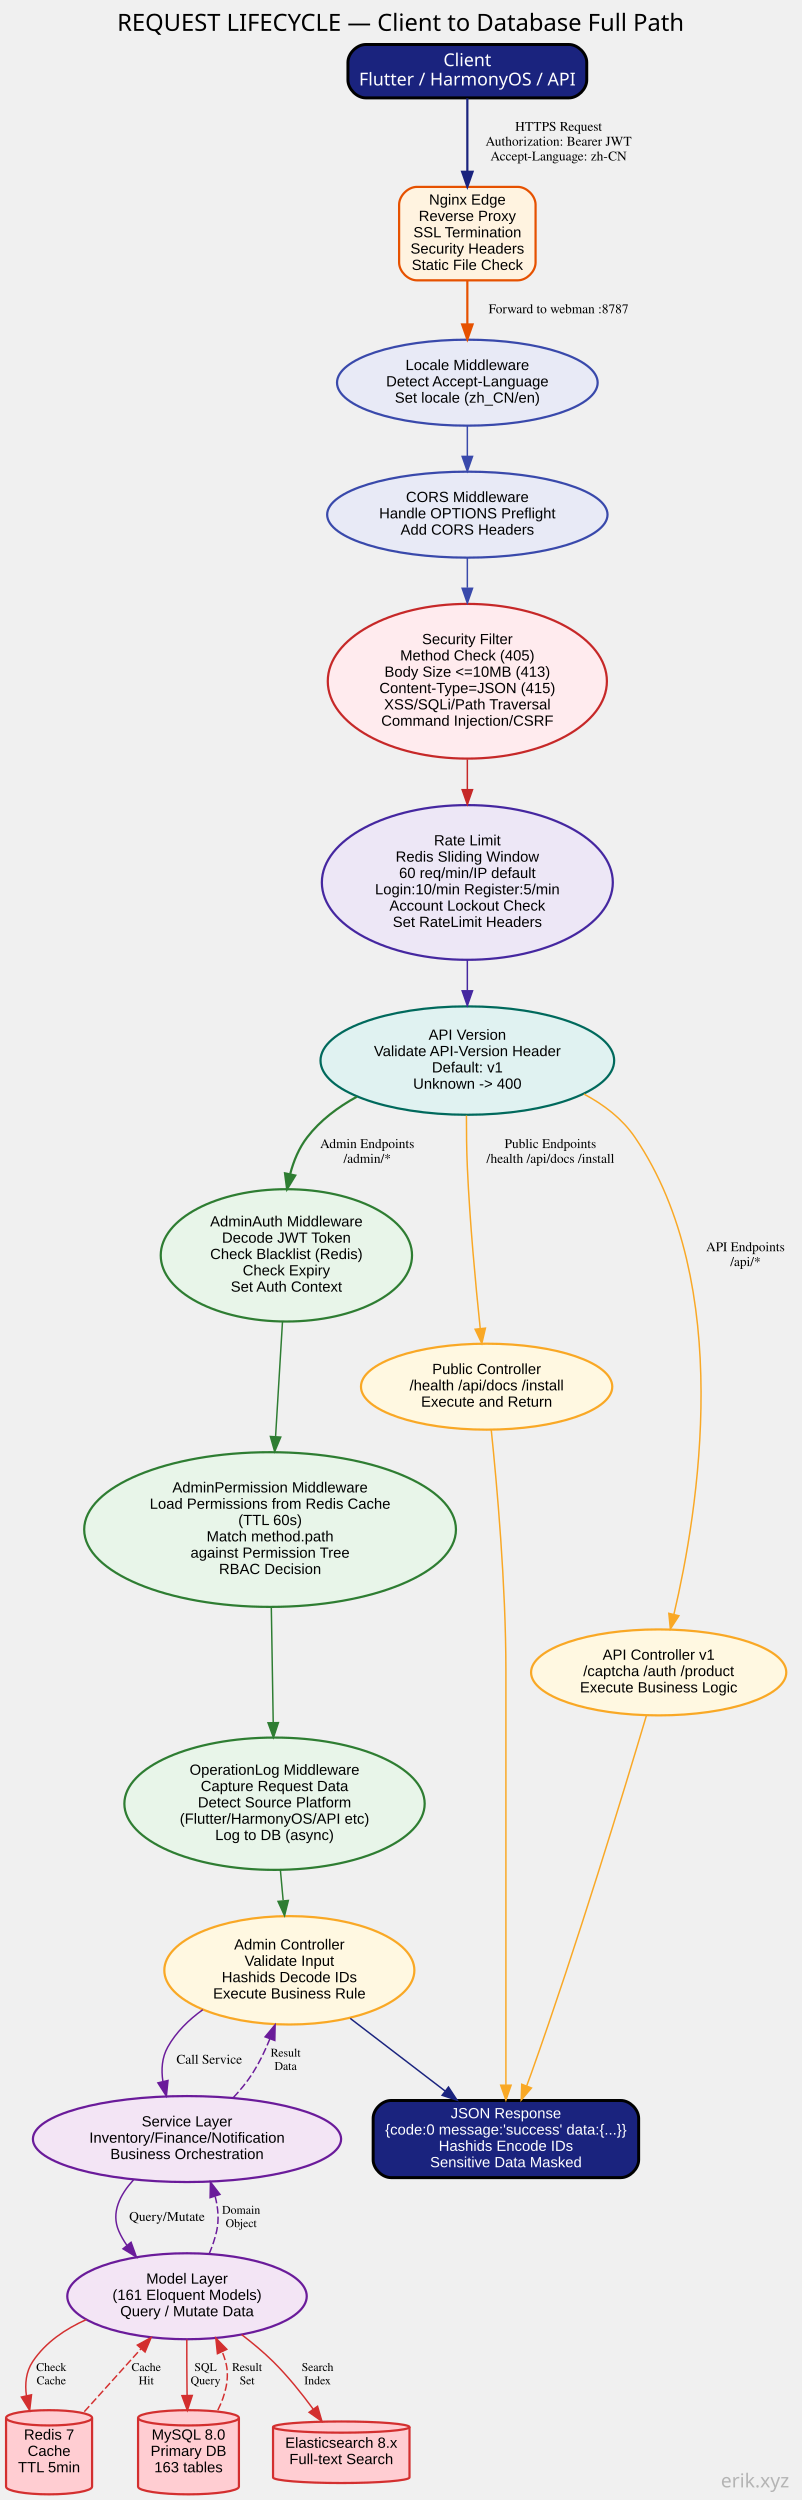
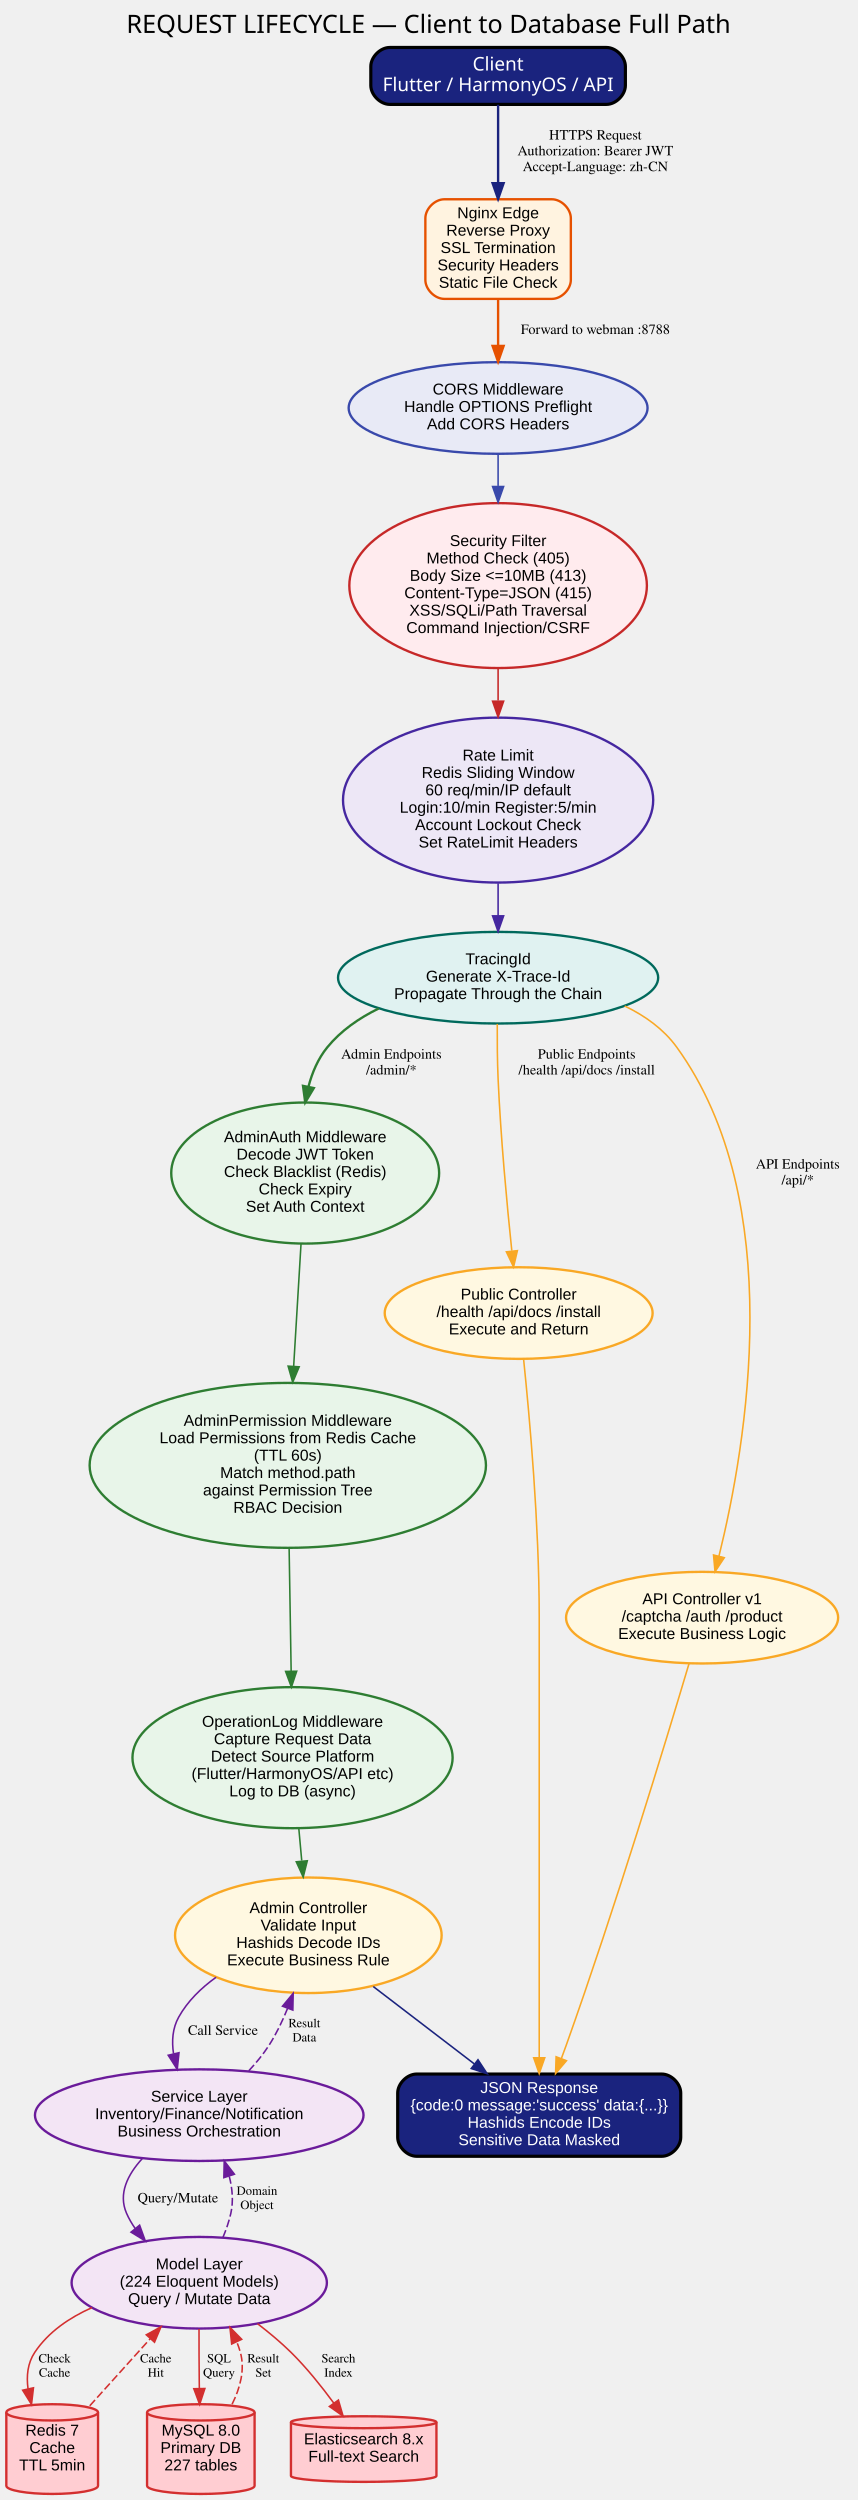
- <svg xmlns="http://www.w3.org/2000/svg" width="540pt" height="1685pt" viewBox="0.00 0.00 540.00 1685.50">
-   <g id="graph0" class="graph" transform="scale(1 1) rotate(0) translate(4 1681.5)">
-     <text text-anchor="middle" x="266" y="-1660.7" font-family="Arial Bold" font-size="16.00">REQUEST LIFECYCLE — Client to Database Full Path</text>
+ <svg xmlns="http://www.w3.org/2000/svg" width="542pt" height="1581pt" viewBox="0.00 0.00 542.00 1580.96">
+   <g id="graph0" class="graph" transform="scale(1 1) rotate(0) translate(4 1576.96)">
+     <text text-anchor="middle" x="267" y="-1556.16" font-family="Arial Bold" font-size="16.00">REQUEST LIFECYCLE — Client to Database Full Path</text>
    <g id="node1" class="node">
-       <path fill="#1a237e" stroke="black" stroke-width="2" d="M379.5,-1651.5C379.5,-1651.5 242.5,-1651.5 242.5,-1651.5 236.5,-1651.5 230.5,-1645.5 230.5,-1639.5 230.5,-1639.5 230.5,-1627.5 230.5,-1627.5 230.5,-1621.5 236.5,-1615.5 242.5,-1615.5 242.5,-1615.5 379.5,-1615.5 379.5,-1615.5 385.5,-1615.5 391.5,-1621.5 391.5,-1627.5 391.5,-1627.5 391.5,-1639.5 391.5,-1639.5 391.5,-1645.5 385.5,-1651.5 379.5,-1651.5" />
-       <text text-anchor="middle" x="311" y="-1636.9" font-family="Arial Bold" font-size="12.00" fill="white">Client</text>
-       <text text-anchor="middle" x="311" y="-1623.9" font-family="Arial Bold" font-size="12.00" fill="white">Flutter / HarmonyOS / API</text>
+       <path fill="#1a237e" stroke="black" stroke-width="2" d="M379.5,-1546.96C379.5,-1546.96 242.5,-1546.96 242.5,-1546.96 236.5,-1546.96 230.5,-1540.96 230.5,-1534.96 230.5,-1534.96 230.5,-1522.96 230.5,-1522.96 230.5,-1516.96 236.5,-1510.96 242.5,-1510.96 242.5,-1510.96 379.5,-1510.96 379.5,-1510.96 385.5,-1510.96 391.5,-1516.96 391.5,-1522.96 391.5,-1522.96 391.5,-1534.96 391.5,-1534.96 391.5,-1540.96 385.5,-1546.96 379.5,-1546.96" />
+       <text text-anchor="middle" x="311" y="-1532.36" font-family="Arial Bold" font-size="12.00" fill="white">Client</text>
+       <text text-anchor="middle" x="311" y="-1519.36" font-family="Arial Bold" font-size="12.00" fill="white">Flutter / HarmonyOS / API</text>
    </g>
    <g id="node2" class="node">
-       <path fill="#fff3e0" stroke="#e65100" stroke-width="1.5" d="M345,-1555.5C345,-1555.5 277,-1555.5 277,-1555.5 271,-1555.5 265,-1549.5 265,-1543.5 265,-1543.5 265,-1504.5 265,-1504.5 265,-1498.5 271,-1492.5 277,-1492.5 277,-1492.5 345,-1492.5 345,-1492.5 351,-1492.5 357,-1498.5 357,-1504.5 357,-1504.5 357,-1543.5 357,-1543.5 357,-1549.5 351,-1555.5 345,-1555.5" />
-       <text text-anchor="middle" x="311" y="-1543.5" font-family="Arial" font-size="10.00">Nginx Edge</text>
-       <text text-anchor="middle" x="311" y="-1532.5" font-family="Arial" font-size="10.00">Reverse Proxy</text>
-       <text text-anchor="middle" x="311" y="-1521.5" font-family="Arial" font-size="10.00">SSL Termination</text>
-       <text text-anchor="middle" x="311" y="-1510.5" font-family="Arial" font-size="10.00">Security Headers</text>
-       <text text-anchor="middle" x="311" y="-1499.5" font-family="Arial" font-size="10.00">Static File Check</text>
+       <path fill="#fff3e0" stroke="#e65100" stroke-width="1.5" d="M345,-1450.96C345,-1450.96 277,-1450.96 277,-1450.96 271,-1450.96 265,-1444.96 265,-1438.96 265,-1438.96 265,-1399.96 265,-1399.96 265,-1393.96 271,-1387.96 277,-1387.96 277,-1387.96 345,-1387.96 345,-1387.96 351,-1387.96 357,-1393.96 357,-1399.96 357,-1399.96 357,-1438.96 357,-1438.96 357,-1444.96 351,-1450.96 345,-1450.96" />
+       <text text-anchor="middle" x="311" y="-1438.96" font-family="Arial" font-size="10.00">Nginx Edge</text>
+       <text text-anchor="middle" x="311" y="-1427.96" font-family="Arial" font-size="10.00">Reverse Proxy</text>
+       <text text-anchor="middle" x="311" y="-1416.96" font-family="Arial" font-size="10.00">SSL Termination</text>
+       <text text-anchor="middle" x="311" y="-1405.96" font-family="Arial" font-size="10.00">Security Headers</text>
+       <text text-anchor="middle" x="311" y="-1394.96" font-family="Arial" font-size="10.00">Static File Check</text>
    </g>
    <g id="edge1" class="edge">
-       <path fill="none" stroke="#1a237e" stroke-width="1.5" d="M311,-1615.22C311,-1601.95 311,-1583.07 311,-1566" />
-       <polygon fill="#1a237e" stroke="#1a237e" stroke-width="1.5" points="314.5,-1565.67 311,-1555.67 307.5,-1565.67 314.5,-1565.67" />
-       <text text-anchor="middle" x="372.5" y="-1593.3" font-family="Times,serif" font-size="9.00">HTTPS Request</text>
-       <text text-anchor="middle" x="372.5" y="-1583.3" font-family="Times,serif" font-size="9.00">Authorization: Bearer JWT</text>
-       <text text-anchor="middle" x="372.5" y="-1573.3" font-family="Times,serif" font-size="9.00">Accept-Language: zh-CN</text>
+       <path fill="none" stroke="#1a237e" stroke-width="1.5" d="M311,-1510.69C311,-1497.41 311,-1478.53 311,-1461.46" />
+       <polygon fill="#1a237e" stroke="#1a237e" stroke-width="1.5" points="314.5,-1461.13 311,-1451.13 307.5,-1461.13 314.5,-1461.13" />
+       <text text-anchor="middle" x="372.5" y="-1488.76" font-family="Times,serif" font-size="9.00">HTTPS Request</text>
+       <text text-anchor="middle" x="372.5" y="-1478.76" font-family="Times,serif" font-size="9.00">Authorization: Bearer JWT</text>
+       <text text-anchor="middle" x="372.5" y="-1468.76" font-family="Times,serif" font-size="9.00">Accept-Language: zh-CN</text>
    </g>
    <g id="node3" class="node">
-       <ellipse fill="#e8eaf6" stroke="#3949ab" stroke-width="1.5" cx="311" cy="-1423.5" rx="87.86" ry="28.98" />
-       <text text-anchor="middle" x="311" y="-1432" font-family="Arial" font-size="10.00">Locale Middleware</text>
-       <text text-anchor="middle" x="311" y="-1421" font-family="Arial" font-size="10.00">Detect Accept-Language</text>
-       <text text-anchor="middle" x="311" y="-1410" font-family="Arial" font-size="10.00">Set locale (zh_CN/en)</text>
+       <ellipse fill="#e8eaf6" stroke="#3949ab" stroke-width="1.5" cx="311" cy="-1318.97" rx="94.51" ry="28.98" />
+       <text text-anchor="middle" x="311" y="-1327.47" font-family="Arial" font-size="10.00">CORS Middleware</text>
+       <text text-anchor="middle" x="311" y="-1316.47" font-family="Arial" font-size="10.00">Handle OPTIONS Preflight</text>
+       <text text-anchor="middle" x="311" y="-1305.47" font-family="Arial" font-size="10.00">Add CORS Headers</text>
    </g>
    <g id="edge2" class="edge">
-       <path fill="none" stroke="#e65100" stroke-width="1.5" d="M311,-1492.37C311,-1483.08 311,-1472.76 311,-1463.02" />
-       <polygon fill="#e65100" stroke="#e65100" stroke-width="1.5" points="314.5,-1462.76 311,-1452.76 307.5,-1462.76 314.5,-1462.76" />
-       <text text-anchor="middle" x="372.5" y="-1470.3" font-family="Times,serif" font-size="9.00">Forward to webman :8787</text>
+       <path fill="none" stroke="#e65100" stroke-width="1.5" d="M311,-1387.83C311,-1378.54 311,-1368.22 311,-1358.48" />
+       <polygon fill="#e65100" stroke="#e65100" stroke-width="1.5" points="314.5,-1358.22 311,-1348.22 307.5,-1358.22 314.5,-1358.22" />
+       <text text-anchor="middle" x="372.5" y="-1365.76" font-family="Times,serif" font-size="9.00">Forward to webman :8788</text>
    </g>
    <g id="node4" class="node">
-       <ellipse fill="#e8eaf6" stroke="#3949ab" stroke-width="1.5" cx="311" cy="-1334.52" rx="94.51" ry="28.98" />
-       <text text-anchor="middle" x="311" y="-1343.02" font-family="Arial" font-size="10.00">CORS Middleware</text>
-       <text text-anchor="middle" x="311" y="-1332.02" font-family="Arial" font-size="10.00">Handle OPTIONS Preflight</text>
-       <text text-anchor="middle" x="311" y="-1321.02" font-family="Arial" font-size="10.00">Add CORS Headers</text>
+       <ellipse fill="#ffebee" stroke="#c62828" stroke-width="1.5" cx="311" cy="-1206.65" rx="94.09" ry="52.15" />
+       <text text-anchor="middle" x="311" y="-1231.65" font-family="Arial" font-size="10.00">Security Filter</text>
+       <text text-anchor="middle" x="311" y="-1220.65" font-family="Arial" font-size="10.00">Method Check (405)</text>
+       <text text-anchor="middle" x="311" y="-1209.65" font-family="Arial" font-size="10.00">Body Size &lt;=10MB (413)</text>
+       <text text-anchor="middle" x="311" y="-1198.65" font-family="Arial" font-size="10.00">Content-Type=JSON (415)</text>
+       <text text-anchor="middle" x="311" y="-1187.65" font-family="Arial" font-size="10.00">XSS/SQLi/Path Traversal</text>
+       <text text-anchor="middle" x="311" y="-1176.65" font-family="Arial" font-size="10.00">Command Injection/CSRF</text>
    </g>
    <g id="edge3" class="edge">
-       <path fill="none" stroke="#3949ab" d="M311,-1394.5C311,-1387.9 311,-1380.74 311,-1373.77" />
-       <polygon fill="#3949ab" stroke="#3949ab" points="314.5,-1373.77 311,-1363.77 307.5,-1373.77 314.5,-1373.77" />
+       <path fill="none" stroke="#3949ab" d="M311,-1289.84C311,-1283.58 311,-1276.7 311,-1269.67" />
+       <polygon fill="#3949ab" stroke="#3949ab" points="314.5,-1269.32 311,-1259.32 307.5,-1269.32 314.5,-1269.32" />
    </g>
    <g id="node5" class="node">
-       <ellipse fill="#ffebee" stroke="#c62828" stroke-width="1.5" cx="311" cy="-1222.2" rx="94.09" ry="52.15" />
-       <text text-anchor="middle" x="311" y="-1247.2" font-family="Arial" font-size="10.00">Security Filter</text>
-       <text text-anchor="middle" x="311" y="-1236.2" font-family="Arial" font-size="10.00">Method Check (405)</text>
-       <text text-anchor="middle" x="311" y="-1225.2" font-family="Arial" font-size="10.00">Body Size &lt;=10MB (413)</text>
-       <text text-anchor="middle" x="311" y="-1214.2" font-family="Arial" font-size="10.00">Content-Type=JSON (415)</text>
-       <text text-anchor="middle" x="311" y="-1203.2" font-family="Arial" font-size="10.00">XSS/SQLi/Path Traversal</text>
-       <text text-anchor="middle" x="311" y="-1192.2" font-family="Arial" font-size="10.00">Command Injection/CSRF</text>
+       <ellipse fill="#ede7f6" stroke="#4527a0" stroke-width="1.5" cx="311" cy="-1071" rx="98.08" ry="52.15" />
+       <text text-anchor="middle" x="311" y="-1096" font-family="Arial" font-size="10.00">Rate Limit</text>
+       <text text-anchor="middle" x="311" y="-1085" font-family="Arial" font-size="10.00">Redis Sliding Window</text>
+       <text text-anchor="middle" x="311" y="-1074" font-family="Arial" font-size="10.00">60 req/min/IP default</text>
+       <text text-anchor="middle" x="311" y="-1063" font-family="Arial" font-size="10.00">Login:10/min Register:5/min</text>
+       <text text-anchor="middle" x="311" y="-1052" font-family="Arial" font-size="10.00">Account Lockout Check</text>
+       <text text-anchor="middle" x="311" y="-1041" font-family="Arial" font-size="10.00">Set RateLimit Headers</text>
    </g>
    <g id="edge4" class="edge">
-       <path fill="none" stroke="#3949ab" d="M311,-1305.4C311,-1299.14 311,-1292.26 311,-1285.23" />
-       <polygon fill="#3949ab" stroke="#3949ab" points="314.5,-1284.87 311,-1274.87 307.5,-1284.87 314.5,-1284.87" />
+       <path fill="none" stroke="#c62828" d="M311,-1153.98C311,-1147.42 311,-1140.66 311,-1133.96" />
+       <polygon fill="#c62828" stroke="#c62828" points="314.5,-1133.53 311,-1123.53 307.5,-1133.53 314.5,-1133.53" />
    </g>
    <g id="node6" class="node">
-       <ellipse fill="#ede7f6" stroke="#4527a0" stroke-width="1.5" cx="311" cy="-1086.55" rx="98.08" ry="52.15" />
-       <text text-anchor="middle" x="311" y="-1111.55" font-family="Arial" font-size="10.00">Rate Limit</text>
-       <text text-anchor="middle" x="311" y="-1100.55" font-family="Arial" font-size="10.00">Redis Sliding Window</text>
-       <text text-anchor="middle" x="311" y="-1089.55" font-family="Arial" font-size="10.00">60 req/min/IP default</text>
-       <text text-anchor="middle" x="311" y="-1078.55" font-family="Arial" font-size="10.00">Login:10/min Register:5/min</text>
-       <text text-anchor="middle" x="311" y="-1067.55" font-family="Arial" font-size="10.00">Account Lockout Check</text>
-       <text text-anchor="middle" x="311" y="-1056.55" font-family="Arial" font-size="10.00">Set RateLimit Headers</text>
+       <ellipse fill="#e0f2f1" stroke="#00695c" stroke-width="1.5" cx="311" cy="-958.68" rx="101.23" ry="28.98" />
+       <text text-anchor="middle" x="311" y="-967.18" font-family="Arial" font-size="10.00">TracingId</text>
+       <text text-anchor="middle" x="311" y="-956.18" font-family="Arial" font-size="10.00">Generate X-Trace-Id</text>
+       <text text-anchor="middle" x="311" y="-945.18" font-family="Arial" font-size="10.00">Propagate Through the Chain</text>
    </g>
    <g id="edge5" class="edge">
-       <path fill="none" stroke="#c62828" d="M311,-1169.53C311,-1162.98 311,-1156.21 311,-1149.52" />
-       <polygon fill="#c62828" stroke="#c62828" points="314.5,-1149.09 311,-1139.09 307.5,-1149.09 314.5,-1149.09" />
+       <path fill="none" stroke="#4527a0" d="M311,-1018.39C311,-1011.47 311,-1004.48 311,-997.85" />
+       <polygon fill="#4527a0" stroke="#4527a0" points="314.5,-997.79 311,-987.79 307.5,-997.79 314.5,-997.79" />
    </g>
    <g id="node7" class="node">
-       <ellipse fill="#e0f2f1" stroke="#00695c" stroke-width="1.5" cx="311" cy="-966.46" rx="98.99" ry="36.54" />
-       <text text-anchor="middle" x="311" y="-980.46" font-family="Arial" font-size="10.00">API Version</text>
-       <text text-anchor="middle" x="311" y="-969.46" font-family="Arial" font-size="10.00">Validate API-Version Header</text>
-       <text text-anchor="middle" x="311" y="-958.46" font-family="Arial" font-size="10.00">Default: v1</text>
-       <text text-anchor="middle" x="311" y="-947.46" font-family="Arial" font-size="10.00">Unknown -&gt; 400</text>
-     </g>
-     <g id="edge6" class="edge">
-       <path fill="none" stroke="#4527a0" d="M311,-1034.1C311,-1027.33 311,-1020.42 311,-1013.74" />
-       <polygon fill="#4527a0" stroke="#4527a0" points="314.5,-1013.49 311,-1003.49 307.5,-1013.49 314.5,-1013.49" />
-     </g>
-     <g id="node8" class="node">
      <ellipse fill="#e8f5e9" stroke="#2e7d32" stroke-width="1.5" cx="189" cy="-835.14" rx="84.71" ry="44.6" />
      <text text-anchor="middle" x="189" y="-854.64" font-family="Arial" font-size="10.00">AdminAuth Middleware</text>
      <text text-anchor="middle" x="189" y="-843.64" font-family="Arial" font-size="10.00">Decode JWT Token</text>
      <text text-anchor="middle" x="189" y="-832.64" font-family="Arial" font-size="10.00">Check Blacklist (Redis)</text>
      <text text-anchor="middle" x="189" y="-821.64" font-family="Arial" font-size="10.00">Check Expiry</text>
      <text text-anchor="middle" x="189" y="-810.64" font-family="Arial" font-size="10.00">Set Auth Context</text>
    </g>
-     <g id="edge11" class="edge">
-       <path fill="none" stroke="#2e7d32" stroke-width="1.5" d="M236.5,-942.08C223.72,-935.08 211.76,-926.12 203,-914.69 197.49,-907.5 193.88,-898.86 191.56,-889.97" />
-       <polygon fill="#2e7d32" stroke="#2e7d32" stroke-width="1.5" points="194.93,-888.98 189.46,-879.91 188.08,-890.41 194.93,-888.98" />
+     <g id="edge10" class="edge">
+       <path fill="none" stroke="#2e7d32" stroke-width="1.5" d="M235.57,-939.25C223.19,-933.22 211.61,-925.24 203,-914.69 197.15,-907.51 193.4,-898.73 191.05,-889.67" />
+       <polygon fill="#2e7d32" stroke="#2e7d32" stroke-width="1.5" points="194.46,-888.89 189.02,-879.79 187.61,-890.29 194.46,-888.89" />
      <text text-anchor="middle" x="243.5" y="-907.49" font-family="Times,serif" font-size="9.00">Admin Endpoints</text>
      <text text-anchor="middle" x="243.5" y="-897.49" font-family="Times,serif" font-size="9.00">/admin/*</text>
    </g>
-     <g id="node11" class="node">
+     <g id="node10" class="node">
      <ellipse fill="#fff8e1" stroke="#f9a825" stroke-width="1.5" cx="324" cy="-746.6" rx="84.71" ry="28.98" />
      <text text-anchor="middle" x="324" y="-755.1" font-family="Arial" font-size="10.00">Public Controller</text>
      <text text-anchor="middle" x="324" y="-744.1" font-family="Arial" font-size="10.00">/health /api/docs /install</text>
      <text text-anchor="middle" x="324" y="-733.1" font-family="Arial" font-size="10.00">Execute and Return</text>
    </g>
-     <g id="edge7" class="edge">
-       <path fill="none" stroke="#f9a825" d="M310.39,-929.44C310.36,-918.3 310.5,-905.98 311,-894.69 312.63,-857.74 316.55,-815.72 319.66,-786.08" />
+     <g id="edge6" class="edge">
+       <path fill="none" stroke="#f9a825" d="M310.47,-929.45C310.4,-918.58 310.5,-906.05 311,-894.69 312.63,-857.74 316.55,-815.72 319.66,-786.08" />
      <polygon fill="#f9a825" stroke="#f9a825" points="323.19,-786.07 320.77,-775.75 316.23,-785.32 323.19,-786.07" />
      <text text-anchor="middle" x="367" y="-907.49" font-family="Times,serif" font-size="9.00">Public Endpoints</text>
      <text text-anchor="middle" x="367" y="-897.49" font-family="Times,serif" font-size="9.00">/health /api/docs /install</text>
    </g>
-     <g id="node12" class="node">
+     <g id="node11" class="node">
      <ellipse fill="#fff8e1" stroke="#f9a825" stroke-width="1.5" cx="440" cy="-553.97" rx="86.03" ry="28.98" />
      <text text-anchor="middle" x="440" y="-562.47" font-family="Arial" font-size="10.00">API Controller v1</text>
      <text text-anchor="middle" x="440" y="-551.47" font-family="Arial" font-size="10.00">/captcha /auth /product</text>
      <text text-anchor="middle" x="440" y="-540.47" font-family="Arial" font-size="10.00">Execute Business Logic</text>
    </g>
-     <g id="edge9" class="edge">
-       <path fill="none" stroke="#f9a825" d="M389.59,-943.88C403.09,-936.72 415.48,-927.23 424,-914.69 491.28,-815.61 466.82,-663.37 450.25,-593.02" />
-       <polygon fill="#f9a825" stroke="#f9a825" points="453.64,-592.14 447.88,-583.25 446.84,-593.79 453.64,-592.14" />
-       <text text-anchor="middle" x="498.5" y="-837.94" font-family="Times,serif" font-size="9.00">API Endpoints</text>
-       <text text-anchor="middle" x="498.5" y="-827.94" font-family="Times,serif" font-size="9.00">/api/*</text>
-     </g>
-     <g id="node9" class="node">
+     <g id="edge8" class="edge">
+       <path fill="none" stroke="#f9a825" d="M391.08,-940.76C403.92,-934.59 415.7,-926.17 424,-914.69 494.33,-817.38 468.14,-663.62 450.67,-592.87" />
+       <polygon fill="#f9a825" stroke="#f9a825" points="454.03,-591.88 448.17,-583.05 447.24,-593.61 454.03,-591.88" />
+       <text text-anchor="middle" x="500.5" y="-837.94" font-family="Times,serif" font-size="9.00">API Endpoints</text>
+       <text text-anchor="middle" x="500.5" y="-827.94" font-family="Times,serif" font-size="9.00">/api/*</text>
+     </g>
+     <g id="node8" class="node">
      <ellipse fill="#e8f5e9" stroke="#2e7d32" stroke-width="1.5" cx="178" cy="-650.28" rx="125.32" ry="52.15" />
      <text text-anchor="middle" x="178" y="-675.28" font-family="Arial" font-size="10.00">AdminPermission Middleware</text>
      <text text-anchor="middle" x="178" y="-664.28" font-family="Arial" font-size="10.00">Load Permissions from Redis Cache</text>
      <text text-anchor="middle" x="178" y="-653.28" font-family="Arial" font-size="10.00">(TTL 60s)</text>
      <text text-anchor="middle" x="178" y="-642.28" font-family="Arial" font-size="10.00">Match method.path</text>
      <text text-anchor="middle" x="178" y="-631.28" font-family="Arial" font-size="10.00">against Permission Tree</text>
      <text text-anchor="middle" x="178" y="-620.28" font-family="Arial" font-size="10.00">RBAC Decision</text>
    </g>
-     <g id="edge12" class="edge">
+     <g id="edge11" class="edge">
      <path fill="none" stroke="#2e7d32" d="M186.37,-790.34C184.97,-767.22 183.24,-738.46 181.72,-713.1" />
      <polygon fill="#2e7d32" stroke="#2e7d32" points="185.2,-712.61 181.1,-702.84 178.21,-713.03 185.2,-712.61" />
    </g>
-     <g id="node10" class="node">
+     <g id="node9" class="node">
      <ellipse fill="#e8f5e9" stroke="#2e7d32" stroke-width="1.5" cx="181" cy="-465.43" rx="101.23" ry="44.6" />
      <text text-anchor="middle" x="181" y="-484.93" font-family="Arial" font-size="10.00">OperationLog Middleware</text>
      <text text-anchor="middle" x="181" y="-473.93" font-family="Arial" font-size="10.00">Capture Request Data</text>
      <text text-anchor="middle" x="181" y="-462.93" font-family="Arial" font-size="10.00">Detect Source Platform</text>
      <text text-anchor="middle" x="181" y="-451.93" font-family="Arial" font-size="10.00">(Flutter/HarmonyOS/API etc)</text>
      <text text-anchor="middle" x="181" y="-440.93" font-family="Arial" font-size="10.00">Log to DB (async)</text>
    </g>
-     <g id="edge13" class="edge">
+     <g id="edge12" class="edge">
      <path fill="none" stroke="#2e7d32" d="M178.84,-597.86C179.24,-573.64 179.71,-544.76 180.12,-520.25" />
      <polygon fill="#2e7d32" stroke="#2e7d32" points="183.62,-520.1 180.28,-510.04 176.62,-519.98 183.62,-520.1" />
    </g>
-     <g id="node13" class="node">
+     <g id="node12" class="node">
      <ellipse fill="#fff8e1" stroke="#f9a825" stroke-width="1.5" cx="191" cy="-353.11" rx="84.29" ry="36.54" />
      <text text-anchor="middle" x="191" y="-367.11" font-family="Arial" font-size="10.00">Admin Controller</text>
      <text text-anchor="middle" x="191" y="-356.11" font-family="Arial" font-size="10.00">Validate Input</text>
      <text text-anchor="middle" x="191" y="-345.11" font-family="Arial" font-size="10.00">Hashids Decode IDs</text>
      <text text-anchor="middle" x="191" y="-334.11" font-family="Arial" font-size="10.00">Execute Business Rule</text>
    </g>
-     <g id="edge14" class="edge">
+     <g id="edge13" class="edge">
      <path fill="none" stroke="#2e7d32" d="M184.95,-420.83C185.56,-414.11 186.19,-407.15 186.81,-400.37" />
      <polygon fill="#2e7d32" stroke="#2e7d32" points="190.33,-400.22 187.75,-389.94 183.36,-399.58 190.33,-400.22" />
    </g>
-     <g id="node19" class="node">
+     <g id="node18" class="node">
      <path fill="#1a237e" stroke="black" stroke-width="2" d="M414.5,-265.35C414.5,-265.35 259.5,-265.35 259.5,-265.35 253.5,-265.35 247.5,-259.35 247.5,-253.35 247.5,-253.35 247.5,-225.35 247.5,-225.35 247.5,-219.35 253.5,-213.35 259.5,-213.35 259.5,-213.35 414.5,-213.35 414.5,-213.35 420.5,-213.35 426.5,-219.35 426.5,-225.35 426.5,-225.35 426.5,-253.35 426.5,-253.35 426.5,-259.35 420.5,-265.35 414.5,-265.35" />
      <text text-anchor="middle" x="337" y="-253.35" font-family="Arial" font-size="10.00" fill="white">JSON Response</text>
      <text text-anchor="middle" x="337" y="-242.35" font-family="Arial" font-size="10.00" fill="white">{code:0 message:'success' data:{...}}</text>
      <text text-anchor="middle" x="337" y="-231.35" font-family="Arial" font-size="10.00" fill="white">Hashids Encode IDs</text>
      <text text-anchor="middle" x="337" y="-220.35" font-family="Arial" font-size="10.00" fill="white">Sensitive Data Masked</text>
    </g>
-     <g id="edge8" class="edge">
+     <g id="edge7" class="edge">
      <path fill="none" stroke="#f9a825" d="M327.11,-717.54C330.96,-680.4 337,-612.85 337,-554.97 337,-554.97 337,-554.97 337,-352.11 337,-326.6 337,-297.81 337,-275.84" />
      <polygon fill="#f9a825" stroke="#f9a825" points="340.5,-275.65 337,-265.65 333.5,-275.65 340.5,-275.65" />
    </g>
-     <g id="edge10" class="edge">
+     <g id="edge9" class="edge">
      <path fill="none" stroke="#f9a825" d="M431.71,-524.81C417.04,-475.53 385.12,-370.57 354,-283.34 353.04,-280.65 352.02,-277.87 350.97,-275.09" />
      <polygon fill="#f9a825" stroke="#f9a825" points="354.21,-273.78 347.35,-265.7 347.68,-276.29 354.21,-273.78" />
    </g>
-     <g id="node14" class="node">
+     <g id="node13" class="node">
      <ellipse fill="#f3e5f5" stroke="#6a1b9a" stroke-width="1.5" cx="122" cy="-239.35" rx="103.89" ry="28.98" />
      <text text-anchor="middle" x="122" y="-247.85" font-family="Arial" font-size="10.00">Service Layer</text>
      <text text-anchor="middle" x="122" y="-236.85" font-family="Arial" font-size="10.00">Inventory/Finance/Notification</text>
      <text text-anchor="middle" x="122" y="-225.85" font-family="Arial" font-size="10.00">Business Orchestration</text>
    </g>
-     <g id="edge15" class="edge">
+     <g id="edge14" class="edge">
      <path fill="none" stroke="#6a1b9a" d="M132.66,-326.57C123.17,-319.77 114.62,-311.43 109,-301.34 105.07,-294.29 104.54,-286.18 105.74,-278.21" />
      <polygon fill="#6a1b9a" stroke="#6a1b9a" points="109.19,-278.84 108.09,-268.3 102.38,-277.23 109.19,-278.84" />
      <text text-anchor="middle" x="137" y="-290.14" font-family="Times,serif" font-size="9.00">Call Service</text>
    </g>
-     <g id="edge24" class="edge">
+     <g id="edge23" class="edge">
      <path fill="none" stroke="#1a237e" d="M232.06,-320.68C252.07,-305.36 276.08,-286.98 296.07,-271.68" />
      <polygon fill="#1a237e" stroke="#1a237e" points="298.28,-274.4 304.09,-265.54 294.02,-268.84 298.28,-274.4" />
    </g>
-     <g id="edge23" class="edge">
+     <g id="edge22" class="edge">
      <path fill="none" stroke="#6a1b9a" stroke-dasharray="5,2" d="M153.32,-267.41C157.98,-272.39 162.41,-277.78 166,-283.34 170.65,-290.55 174.59,-298.75 177.87,-306.91" />
      <polygon fill="#6a1b9a" stroke="#6a1b9a" points="174.64,-308.26 181.41,-316.4 181.19,-305.81 174.64,-308.26" />
      <text text-anchor="middle" x="188.5" y="-294.94" font-family="Times,serif" font-size="8.00">Result</text>
      <text text-anchor="middle" x="188.5" y="-285.94" font-family="Times,serif" font-size="8.00">Data</text>
    </g>
-     <g id="node15" class="node">
+     <g id="node14" class="node">
      <ellipse fill="#f3e5f5" stroke="#6a1b9a" stroke-width="1.5" cx="122" cy="-133.37" rx="80.72" ry="28.98" />
      <text text-anchor="middle" x="122" y="-141.87" font-family="Arial" font-size="10.00">Model Layer</text>
-       <text text-anchor="middle" x="122" y="-130.87" font-family="Arial" font-size="10.00">(161 Eloquent Models)</text>
+       <text text-anchor="middle" x="122" y="-130.87" font-family="Arial" font-size="10.00">(224 Eloquent Models)</text>
      <text text-anchor="middle" x="122" y="-119.87" font-family="Arial" font-size="10.00">Query / Mutate Data</text>
    </g>
-     <g id="edge16" class="edge">
+     <g id="edge15" class="edge">
      <path fill="none" stroke="#6a1b9a" d="M85.96,-211.86C76.7,-201.73 70.67,-189.65 76,-177.36 77.48,-173.95 79.38,-170.69 81.56,-167.59" />
      <polygon fill="#6a1b9a" stroke="#6a1b9a" points="84.29,-169.78 87.89,-159.81 78.86,-165.36 84.29,-169.78" />
      <text text-anchor="middle" x="108.5" y="-184.16" font-family="Times,serif" font-size="9.00">Query/Mutate</text>
    </g>
-     <g id="edge22" class="edge">
+     <g id="edge21" class="edge">
      <path fill="none" stroke="#6a1b9a" stroke-dasharray="5,2" d="M136.95,-161.96C139.04,-166.95 140.86,-172.21 142,-177.36 143.69,-185 142.95,-193.04 140.98,-200.68" />
      <polygon fill="#6a1b9a" stroke="#6a1b9a" points="137.57,-199.84 137.79,-210.43 144.23,-202.02 137.57,-199.84" />
      <text text-anchor="middle" x="158.5" y="-188.96" font-family="Times,serif" font-size="8.00">Domain</text>
      <text text-anchor="middle" x="158.5" y="-179.96" font-family="Times,serif" font-size="8.00">Object</text>
    </g>
-     <g id="node16" class="node">
+     <g id="node15" class="node">
      <path fill="#ffcdd2" stroke="#d32f2f" stroke-width="1.5" d="M58,-51.4C58,-54.25 45,-56.56 29,-56.56 13,-56.56 0,-54.25 0,-51.4 0,-51.4 0,-4.97 0,-4.97 0,-2.12 13,0.19 29,0.19 45,0.19 58,-2.12 58,-4.97 58,-4.97 58,-51.4 58,-51.4" />
      <path fill="none" stroke="#d32f2f" stroke-width="1.5" d="M58,-51.4C58,-48.56 45,-46.25 29,-46.25 13,-46.25 0,-48.56 0,-51.4" />
      <text text-anchor="middle" x="29" y="-36.69" font-family="Arial" font-size="10.00">Redis 7</text>
      <text text-anchor="middle" x="29" y="-25.69" font-family="Arial" font-size="10.00">Cache</text>
      <text text-anchor="middle" x="29" y="-14.69" font-family="Arial" font-size="10.00">TTL 5min</text>
    </g>
-     <g id="edge17" class="edge">
+     <g id="edge16" class="edge">
      <path fill="none" stroke="#d32f2f" d="M54.17,-117.65C39.93,-111.32 26.63,-102.29 18,-89.38 13.42,-82.53 12.63,-74.32 13.74,-66.19" />
      <polygon fill="#d32f2f" stroke="#d32f2f" points="17.16,-66.93 15.92,-56.41 10.33,-65.41 17.16,-66.93" />
      <text text-anchor="middle" x="30.5" y="-82.97" font-family="Times,serif" font-size="8.00">Check</text>
      <text text-anchor="middle" x="30.5" y="-73.97" font-family="Times,serif" font-size="8.00">Cache</text>
    </g>
-     <g id="node17" class="node">
+     <g id="node16" class="node">
      <path fill="#ffcdd2" stroke="#d32f2f" stroke-width="1.5" d="M157,-51.4C157,-54.25 141.76,-56.56 123,-56.56 104.24,-56.56 89,-54.25 89,-51.4 89,-51.4 89,-4.97 89,-4.97 89,-2.12 104.24,0.19 123,0.19 141.76,0.19 157,-2.12 157,-4.97 157,-4.97 157,-51.4 157,-51.4" />
      <path fill="none" stroke="#d32f2f" stroke-width="1.5" d="M157,-51.4C157,-48.56 141.76,-46.25 123,-46.25 104.24,-46.25 89,-48.56 89,-51.4" />
      <text text-anchor="middle" x="123" y="-36.69" font-family="Arial" font-size="10.00">MySQL 8.0</text>
      <text text-anchor="middle" x="123" y="-25.69" font-family="Arial" font-size="10.00">Primary DB</text>
-       <text text-anchor="middle" x="123" y="-14.69" font-family="Arial" font-size="10.00">163 tables</text>
-     </g>
-     <g id="edge19" class="edge">
+       <text text-anchor="middle" x="123" y="-14.69" font-family="Arial" font-size="10.00">227 tables</text>
+     </g>
+     <g id="edge18" class="edge">
      <path fill="none" stroke="#d32f2f" d="M121.86,-104.13C121.85,-93.82 121.87,-82.07 122,-71.38 122.02,-69.86 122.04,-68.32 122.06,-66.77" />
      <polygon fill="#d32f2f" stroke="#d32f2f" points="125.57,-66.48 122.26,-56.42 118.57,-66.35 125.57,-66.48" />
      <text text-anchor="middle" x="134.5" y="-82.97" font-family="Times,serif" font-size="8.00">SQL</text>
      <text text-anchor="middle" x="134.5" y="-73.97" font-family="Times,serif" font-size="8.00">Query</text>
    </g>
-     <g id="node18" class="node">
+     <g id="node17" class="node">
      <path fill="#ffcdd2" stroke="#d32f2f" stroke-width="1.5" d="M272,-45.17C272,-47.25 251.38,-48.94 226,-48.94 200.62,-48.94 180,-47.25 180,-45.17 180,-45.17 180,-11.21 180,-11.21 180,-9.13 200.62,-7.44 226,-7.44 251.38,-7.44 272,-9.13 272,-11.21 272,-11.21 272,-45.17 272,-45.17" />
      <path fill="none" stroke="#d32f2f" stroke-width="1.5" d="M272,-45.17C272,-43.08 251.38,-41.39 226,-41.39 200.62,-41.39 180,-43.08 180,-45.17" />
      <text text-anchor="middle" x="226" y="-31.19" font-family="Arial" font-size="10.00">Elasticsearch 8.x</text>
      <text text-anchor="middle" x="226" y="-20.19" font-family="Arial" font-size="10.00">Full-text Search</text>
    </g>
-     <g id="edge21" class="edge">
+     <g id="edge20" class="edge">
      <path fill="none" stroke="#d32f2f" d="M158.85,-107.48C166.17,-101.88 173.57,-95.71 180,-89.38 189.83,-79.69 199.33,-67.83 207.12,-57.21" />
      <polygon fill="#d32f2f" stroke="#d32f2f" points="210.01,-59.19 212.98,-49.02 204.31,-55.12 210.01,-59.19" />
      <text text-anchor="middle" x="210" y="-82.97" font-family="Times,serif" font-size="8.00">Search</text>
      <text text-anchor="middle" x="210" y="-73.97" font-family="Times,serif" font-size="8.00">Index</text>
    </g>
-     <g id="edge18" class="edge">
+     <g id="edge17" class="edge">
      <path fill="none" stroke="#d32f2f" stroke-dasharray="5,2" d="M52.75,-55.54C64.4,-68.46 78.58,-84.2 91.07,-98.05" />
      <polygon fill="#d32f2f" stroke="#d32f2f" points="88.51,-100.44 97.81,-105.53 93.71,-95.76 88.51,-100.44" />
      <text text-anchor="middle" x="94.5" y="-82.97" font-family="Times,serif" font-size="8.00">Cache</text>
      <text text-anchor="middle" x="94.5" y="-73.97" font-family="Times,serif" font-size="8.00">Hit</text>
    </g>
-     <g id="edge20" class="edge">
+     <g id="edge19" class="edge">
      <path fill="none" stroke="#d32f2f" stroke-dasharray="5,2" d="M142.77,-56.56C147.83,-66.68 151.07,-78.37 148,-89.38 147.39,-91.56 146.64,-93.74 145.77,-95.91" />
      <polygon fill="#d32f2f" stroke="#d32f2f" points="142.51,-94.63 141.41,-105.17 148.84,-97.61 142.51,-94.63" />
      <text text-anchor="middle" x="162.5" y="-82.97" font-family="Times,serif" font-size="8.00">Result</text>
      <text text-anchor="middle" x="162.5" y="-73.97" font-family="Times,serif" font-size="8.00">Set</text>
    </g>
  </g>
-   <text x="532" y="1677" font-size="13" fill="rgba(0,0,0,0.25)" font-family="sans-serif" text-anchor="end">erik.xyz</text>
</svg>
